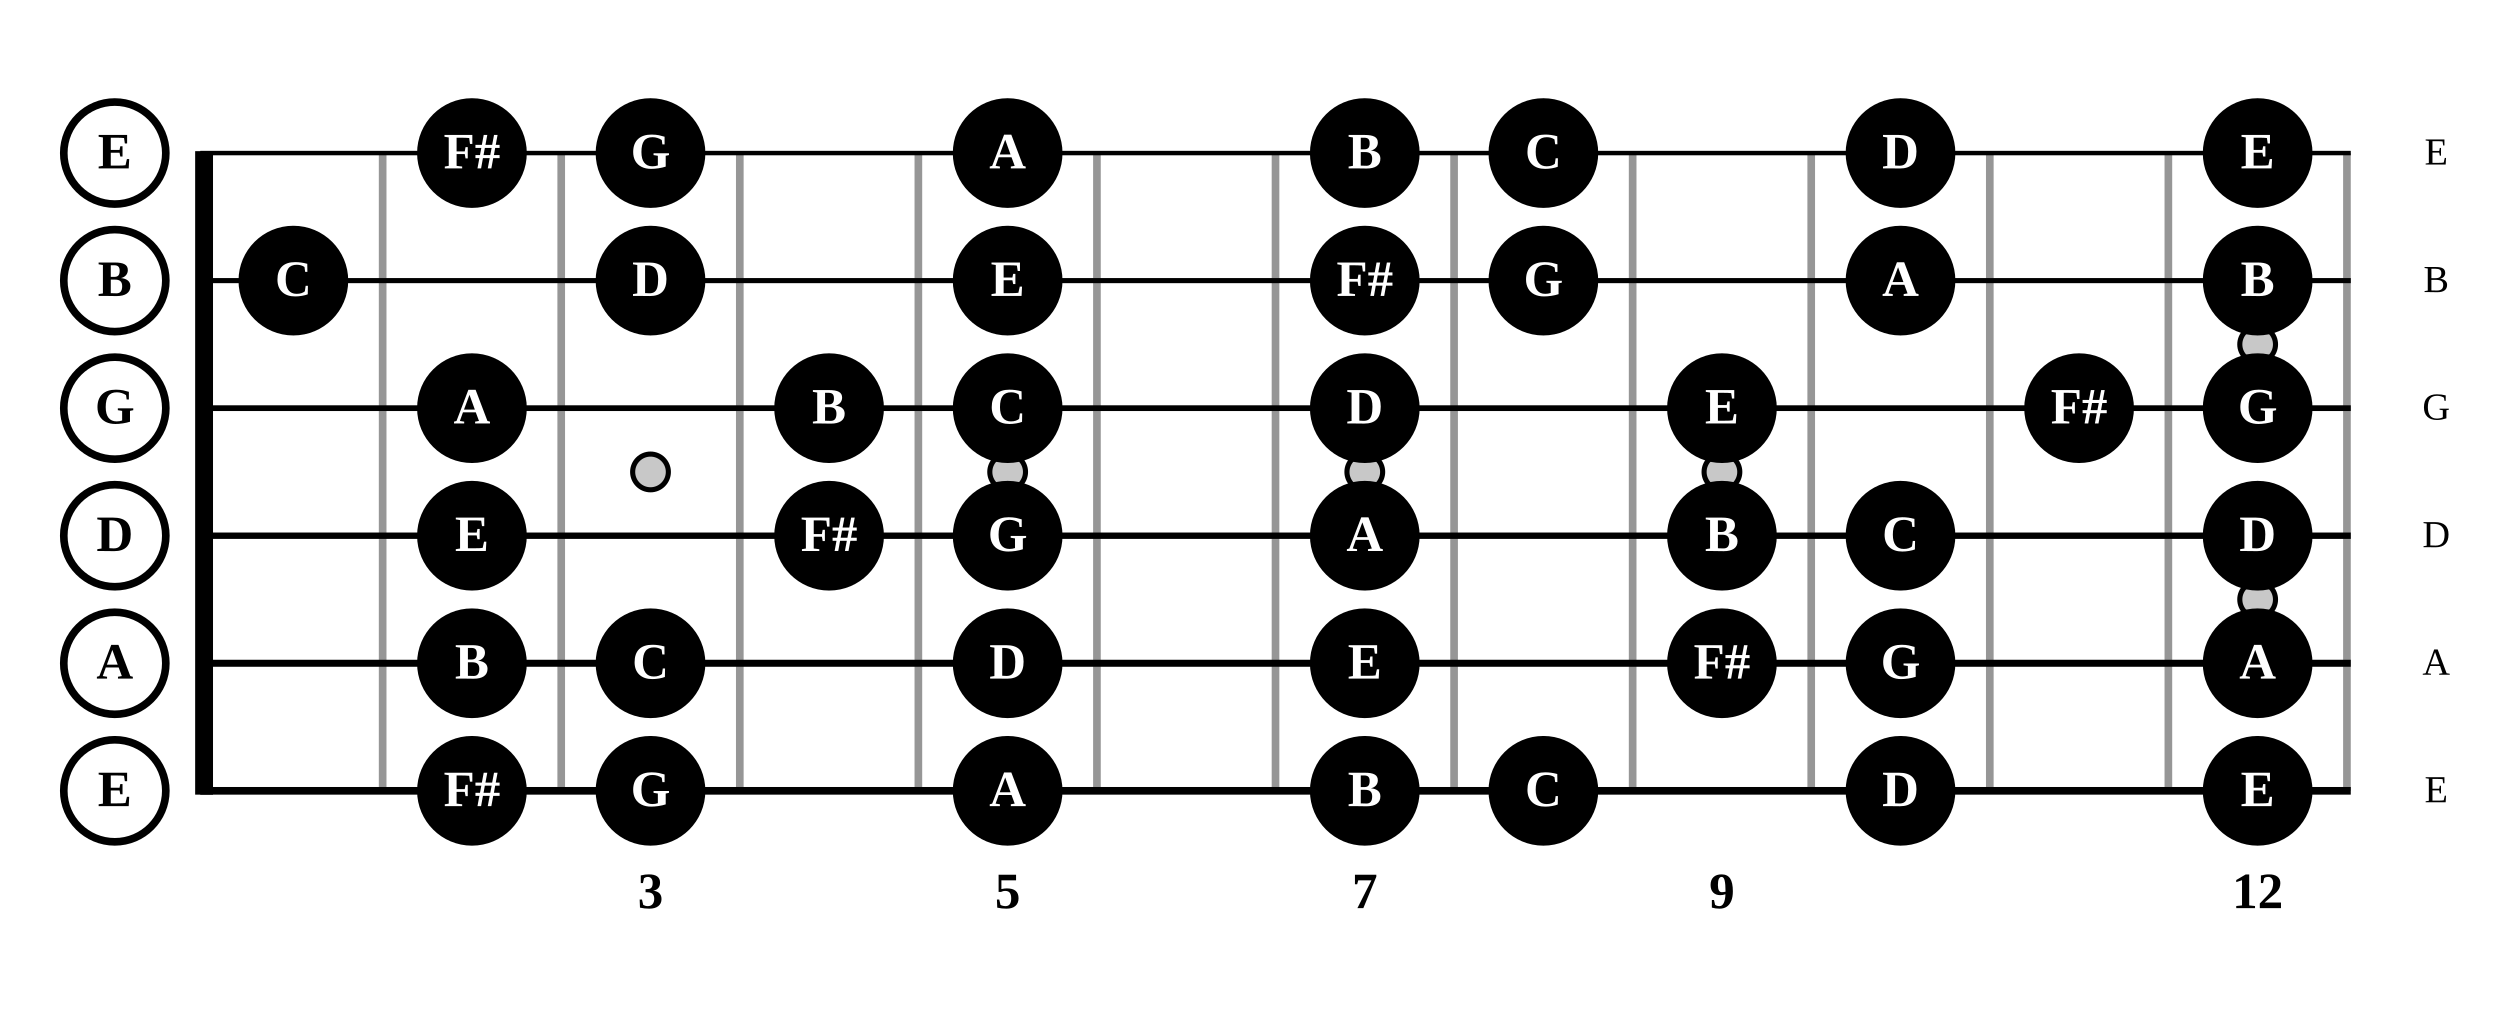
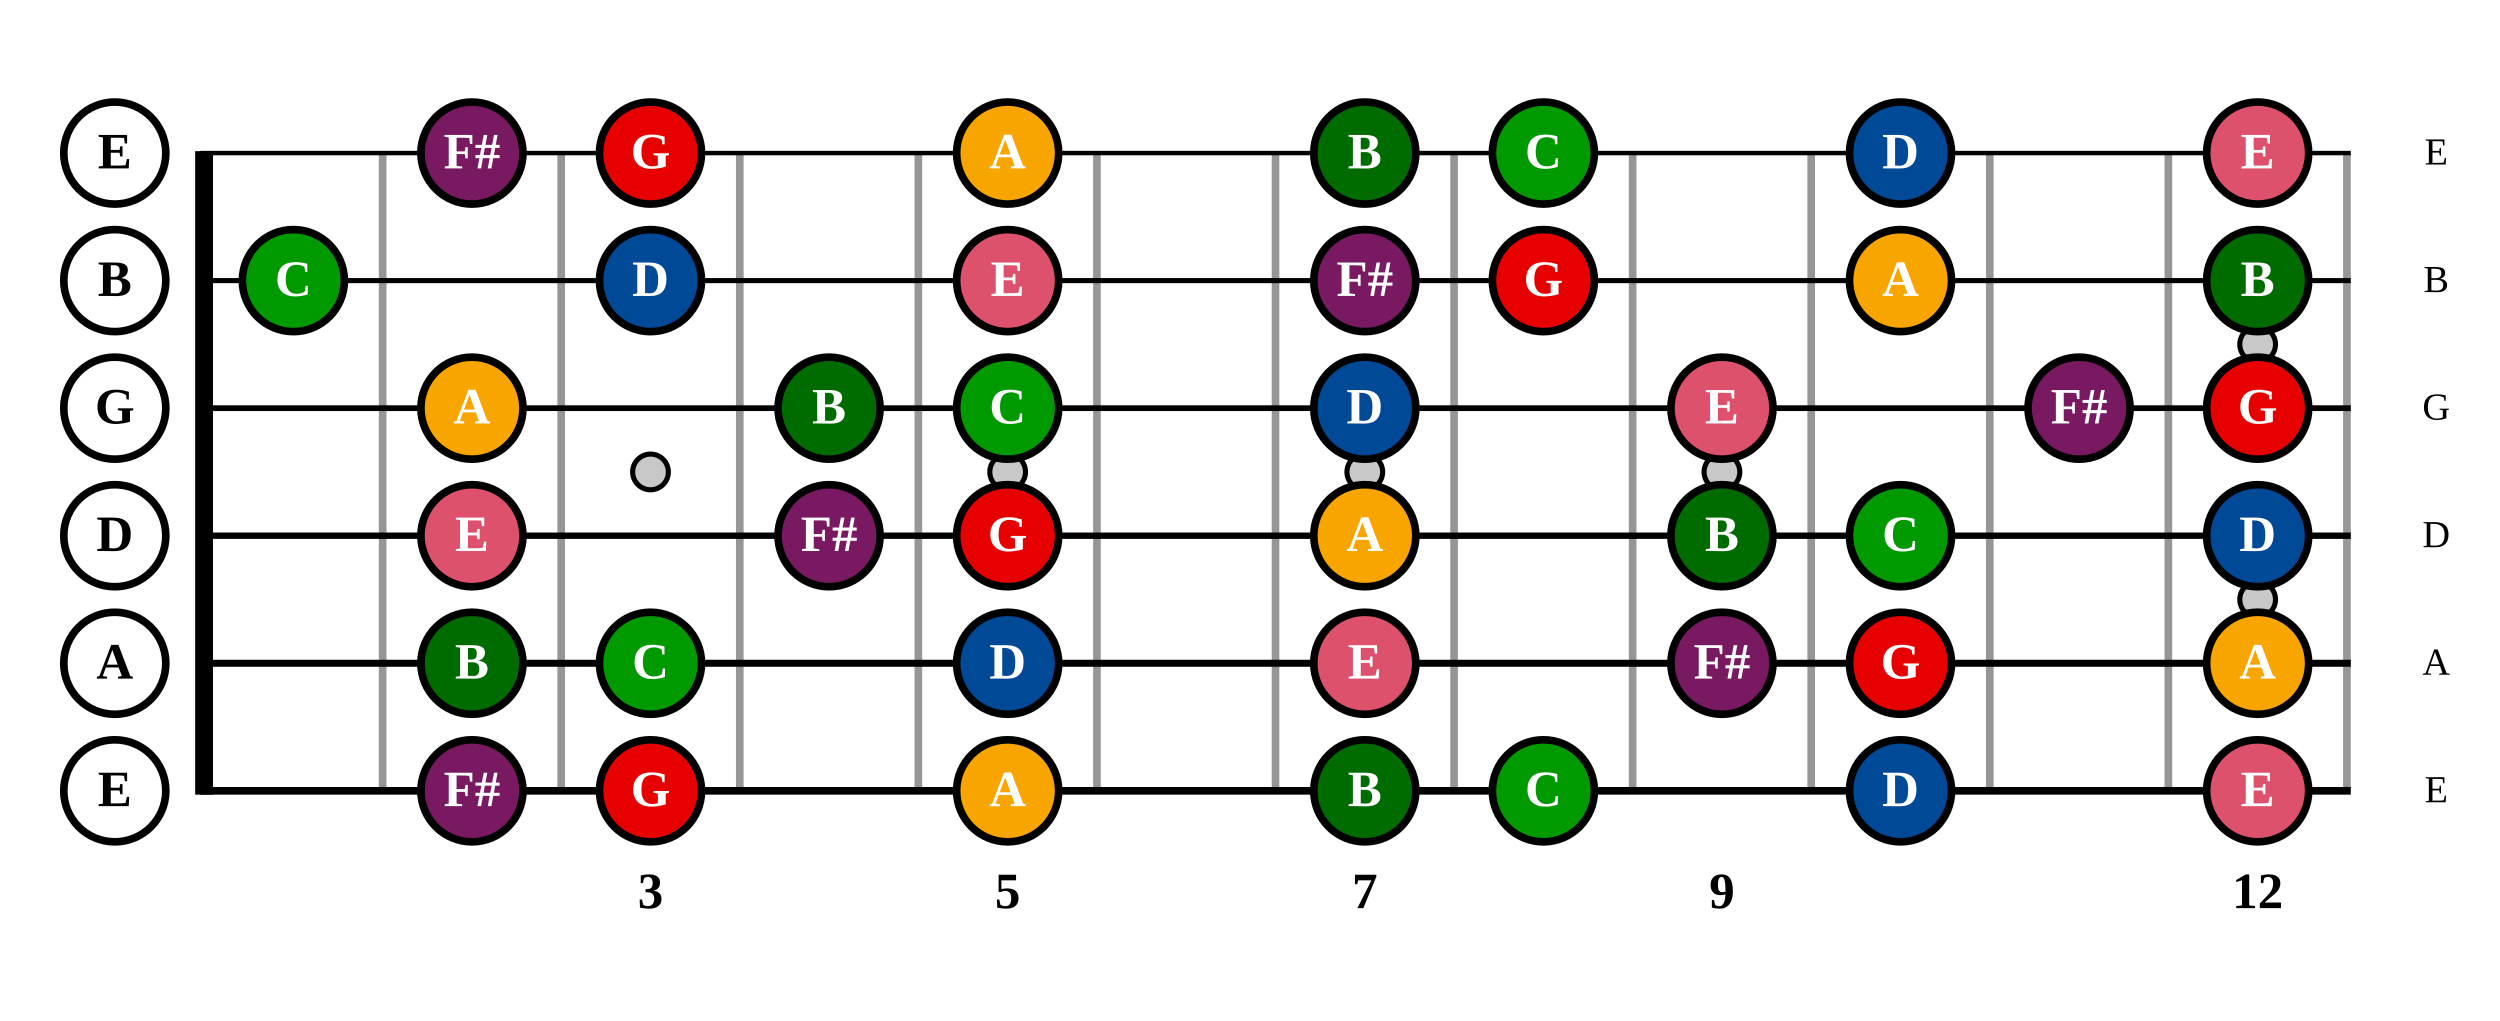
<svg xmlns="http://www.w3.org/2000/svg" baseProfile="tiny" height="400" version="1.2" width="980">
  <defs />
  <line stroke="rgb(0,0,0)" stroke-width="7" x1="80" x2="80" y1="59.25" y2="311.5" />
  <circle cx="255.0" cy="185.0" fill="rgb(200,200,200)" r="7" stroke="rgb(0,0,0)" stroke-width="2" />
  <circle cx="395.0" cy="185.0" fill="rgb(200,200,200)" r="7" stroke="rgb(0,0,0)" stroke-width="2" />
  <circle cx="535.0" cy="185.0" fill="rgb(200,200,200)" r="7" stroke="rgb(0,0,0)" stroke-width="2" />
  <circle cx="675.0" cy="185.0" fill="rgb(200,200,200)" r="7" stroke="rgb(0,0,0)" stroke-width="2" />
  <circle cx="885.0" cy="135.0" fill="rgb(200,200,200)" r="7" stroke="rgb(0,0,0)" stroke-width="2" />
  <circle cx="885.0" cy="235.0" fill="rgb(200,200,200)" r="7" stroke="rgb(0,0,0)" stroke-width="2" />
  <line stroke="rgb(150,150,150)" stroke-width="3" x1="150" x2="150" y1="60" y2="310" />
  <line stroke="rgb(150,150,150)" stroke-width="3" x1="220" x2="220" y1="60" y2="310" />
  <line stroke="rgb(150,150,150)" stroke-width="3" x1="290" x2="290" y1="60" y2="310" />
  <line stroke="rgb(150,150,150)" stroke-width="3" x1="360" x2="360" y1="60" y2="310" />
  <line stroke="rgb(150,150,150)" stroke-width="3" x1="430" x2="430" y1="60" y2="310" />
  <line stroke="rgb(150,150,150)" stroke-width="3" x1="500" x2="500" y1="60" y2="310" />
  <line stroke="rgb(150,150,150)" stroke-width="3" x1="570" x2="570" y1="60" y2="310" />
  <line stroke="rgb(150,150,150)" stroke-width="3" x1="640" x2="640" y1="60" y2="310" />
  <line stroke="rgb(150,150,150)" stroke-width="3" x1="710" x2="710" y1="60" y2="310" />
  <line stroke="rgb(150,150,150)" stroke-width="3" x1="780" x2="780" y1="60" y2="310" />
  <line stroke="rgb(150,150,150)" stroke-width="3" x1="850" x2="850" y1="60" y2="310" />
  <line stroke="rgb(150,150,150)" stroke-width="3" x1="920" x2="920" y1="60" y2="310" />
  <line stroke="rgb(0,0,0)" stroke-width="1.75" x1="78.5" x2="921.5" y1="60" y2="60" />
  <line stroke="rgb(0,0,0)" stroke-width="2.0" x1="78.5" x2="921.5" y1="110" y2="110" />
  <line stroke="rgb(0,0,0)" stroke-width="2.25" x1="78.5" x2="921.5" y1="160" y2="160" />
  <line stroke="rgb(0,0,0)" stroke-width="2.5" x1="78.5" x2="921.5" y1="210" y2="210" />
  <line stroke="rgb(0,0,0)" stroke-width="2.75" x1="78.5" x2="921.5" y1="260" y2="260" />
  <line stroke="rgb(0,0,0)" stroke-width="3.0" x1="78.5" x2="921.5" y1="310" y2="310" />
  <text dy="0.3em" font-size="20" font-weight="bold" style="text-anchor:middle" x="255.0" y="350">3</text>
  <text dy="0.3em" font-size="20" font-weight="bold" style="text-anchor:middle" x="395.0" y="350">5</text>
  <text dy="0.3em" font-size="20" font-weight="bold" style="text-anchor:middle" x="535.0" y="350">7</text>
  <text dy="0.3em" font-size="20" font-weight="bold" style="text-anchor:middle" x="675.0" y="350">9</text>
  <text dy="0.3em" font-size="20" font-weight="bold" style="text-anchor:middle" x="885.0" y="350">12</text>
  <text dy="0.3em" font-size="15" font-weight="normal" style="text-anchor:middle" x="955.0" y="60">E</text>
  <text dy="0.3em" font-size="15" font-weight="normal" style="text-anchor:middle" x="955.0" y="110">B</text>
  <text dy="0.3em" font-size="15" font-weight="normal" style="text-anchor:middle" x="955.0" y="160">G</text>
  <text dy="0.3em" font-size="15" font-weight="normal" style="text-anchor:middle" x="955.0" y="210">D</text>
  <text dy="0.3em" font-size="15" font-weight="normal" style="text-anchor:middle" x="955.0" y="260">A</text>
  <text dy="0.3em" font-size="15" font-weight="normal" style="text-anchor:middle" x="955.0" y="310">E</text>
-   <circle cx="255.0" cy="60" fill="rgb(0,0,0)" r="20" stroke="rgb(0,0,0)" stroke-width="3" />
+   <circle cx="255.0" cy="60" fill="rgb(231, 0, 0)" r="20" stroke="rgb(0,0,0)" stroke-width="3" />
  <text dy="0.3em" fill="rgb(255,255,255)" font-size="20" font-weight="bold" style="text-anchor:middle" x="255.0" y="60">G</text>
-   <circle cx="395.0" cy="60" fill="rgb(0,0,0)" r="20" stroke="rgb(0,0,0)" stroke-width="3" />
+   <circle cx="395.0" cy="60" fill="rgb(249, 165, 0)" r="20" stroke="rgb(0,0,0)" stroke-width="3" />
  <text dy="0.3em" fill="rgb(255,255,255)" font-size="20" font-weight="bold" style="text-anchor:middle" x="395.0" y="60">A</text>
-   <circle cx="535.0" cy="60" fill="rgb(0,0,0)" r="20" stroke="rgb(0,0,0)" stroke-width="3" />
+   <circle cx="535.0" cy="60" fill="rgb(0, 108, 0)" r="20" stroke="rgb(0,0,0)" stroke-width="3" />
  <text dy="0.3em" fill="rgb(255,255,255)" font-size="20" font-weight="bold" style="text-anchor:middle" x="535.0" y="60">B</text>
-   <circle cx="605.0" cy="60" fill="rgb(0,0,0)" r="20" stroke="rgb(0,0,0)" stroke-width="3" />
+   <circle cx="605.0" cy="60" fill="rgb(0, 154, 0)" r="20" stroke="rgb(0,0,0)" stroke-width="3" />
  <text dy="0.3em" fill="rgb(255,255,255)" font-size="20" font-weight="bold" style="text-anchor:middle" x="605.0" y="60">C</text>
-   <circle cx="745.0" cy="60" fill="rgb(0,0,0)" r="20" stroke="rgb(0,0,0)" stroke-width="3" />
+   <circle cx="745.0" cy="60" fill="rgb(0, 73, 151)" r="20" stroke="rgb(0,0,0)" stroke-width="3" />
  <text dy="0.3em" fill="rgb(255,255,255)" font-size="20" font-weight="bold" style="text-anchor:middle" x="745.0" y="60">D</text>
  <circle cx="45.0" cy="60" fill="rgb(255,255,255)" r="20" stroke="rgb(0,0,0)" stroke-width="3" />
  <text dy="0.3em" fill="rgb(0,0,0)" font-size="20" font-weight="bold" style="text-anchor:middle" x="45.0" y="60">E</text>
-   <circle cx="185.0" cy="60" fill="rgb(0,0,0)" r="20" stroke="rgb(0,0,0)" stroke-width="3" />
+   <circle cx="185.0" cy="60" fill="rgb(120, 25, 98)" r="20" stroke="rgb(0,0,0)" stroke-width="3" />
  <text dy="0.3em" fill="rgb(255,255,255)" font-size="20" font-weight="bold" style="text-anchor:middle" x="185.0" y="60">F#</text>
-   <circle cx="605.0" cy="110" fill="rgb(0,0,0)" r="20" stroke="rgb(0,0,0)" stroke-width="3" />
+   <circle cx="605.0" cy="110" fill="rgb(231, 0, 0)" r="20" stroke="rgb(0,0,0)" stroke-width="3" />
  <text dy="0.3em" fill="rgb(255,255,255)" font-size="20" font-weight="bold" style="text-anchor:middle" x="605.0" y="110">G</text>
-   <circle cx="745.0" cy="110" fill="rgb(0,0,0)" r="20" stroke="rgb(0,0,0)" stroke-width="3" />
+   <circle cx="745.0" cy="110" fill="rgb(249, 165, 0)" r="20" stroke="rgb(0,0,0)" stroke-width="3" />
  <text dy="0.3em" fill="rgb(255,255,255)" font-size="20" font-weight="bold" style="text-anchor:middle" x="745.0" y="110">A</text>
  <circle cx="45.0" cy="110" fill="rgb(255,255,255)" r="20" stroke="rgb(0,0,0)" stroke-width="3" />
  <text dy="0.3em" fill="rgb(0,0,0)" font-size="20" font-weight="bold" style="text-anchor:middle" x="45.0" y="110">B</text>
-   <circle cx="115.0" cy="110" fill="rgb(0,0,0)" r="20" stroke="rgb(0,0,0)" stroke-width="3" />
+   <circle cx="115.0" cy="110" fill="rgb(0, 154, 0)" r="20" stroke="rgb(0,0,0)" stroke-width="3" />
  <text dy="0.3em" fill="rgb(255,255,255)" font-size="20" font-weight="bold" style="text-anchor:middle" x="115.0" y="110">C</text>
-   <circle cx="255.0" cy="110" fill="rgb(0,0,0)" r="20" stroke="rgb(0,0,0)" stroke-width="3" />
+   <circle cx="255.0" cy="110" fill="rgb(0, 73, 151)" r="20" stroke="rgb(0,0,0)" stroke-width="3" />
  <text dy="0.3em" fill="rgb(255,255,255)" font-size="20" font-weight="bold" style="text-anchor:middle" x="255.0" y="110">D</text>
-   <circle cx="395.0" cy="110" fill="rgb(0,0,0)" r="20" stroke="rgb(0,0,0)" stroke-width="3" />
+   <circle cx="395.0" cy="110" fill="rgb(222, 81, 108)" r="20" stroke="rgb(0,0,0)" stroke-width="3" />
  <text dy="0.3em" fill="rgb(255,255,255)" font-size="20" font-weight="bold" style="text-anchor:middle" x="395.0" y="110">E</text>
-   <circle cx="535.0" cy="110" fill="rgb(0,0,0)" r="20" stroke="rgb(0,0,0)" stroke-width="3" />
+   <circle cx="535.0" cy="110" fill="rgb(120, 25, 98)" r="20" stroke="rgb(0,0,0)" stroke-width="3" />
  <text dy="0.3em" fill="rgb(255,255,255)" font-size="20" font-weight="bold" style="text-anchor:middle" x="535.0" y="110">F#</text>
  <circle cx="45.0" cy="160" fill="rgb(255,255,255)" r="20" stroke="rgb(0,0,0)" stroke-width="3" />
  <text dy="0.3em" fill="rgb(0,0,0)" font-size="20" font-weight="bold" style="text-anchor:middle" x="45.0" y="160">G</text>
-   <circle cx="185.0" cy="160" fill="rgb(0,0,0)" r="20" stroke="rgb(0,0,0)" stroke-width="3" />
+   <circle cx="185.0" cy="160" fill="rgb(249, 165, 0)" r="20" stroke="rgb(0,0,0)" stroke-width="3" />
  <text dy="0.3em" fill="rgb(255,255,255)" font-size="20" font-weight="bold" style="text-anchor:middle" x="185.0" y="160">A</text>
-   <circle cx="325.0" cy="160" fill="rgb(0,0,0)" r="20" stroke="rgb(0,0,0)" stroke-width="3" />
+   <circle cx="325.0" cy="160" fill="rgb(0, 108, 0)" r="20" stroke="rgb(0,0,0)" stroke-width="3" />
  <text dy="0.3em" fill="rgb(255,255,255)" font-size="20" font-weight="bold" style="text-anchor:middle" x="325.0" y="160">B</text>
-   <circle cx="395.0" cy="160" fill="rgb(0,0,0)" r="20" stroke="rgb(0,0,0)" stroke-width="3" />
+   <circle cx="395.0" cy="160" fill="rgb(0, 154, 0)" r="20" stroke="rgb(0,0,0)" stroke-width="3" />
  <text dy="0.3em" fill="rgb(255,255,255)" font-size="20" font-weight="bold" style="text-anchor:middle" x="395.0" y="160">C</text>
-   <circle cx="535.0" cy="160" fill="rgb(0,0,0)" r="20" stroke="rgb(0,0,0)" stroke-width="3" />
+   <circle cx="535.0" cy="160" fill="rgb(0, 73, 151)" r="20" stroke="rgb(0,0,0)" stroke-width="3" />
  <text dy="0.3em" fill="rgb(255,255,255)" font-size="20" font-weight="bold" style="text-anchor:middle" x="535.0" y="160">D</text>
-   <circle cx="675.0" cy="160" fill="rgb(0,0,0)" r="20" stroke="rgb(0,0,0)" stroke-width="3" />
+   <circle cx="675.0" cy="160" fill="rgb(222, 81, 108)" r="20" stroke="rgb(0,0,0)" stroke-width="3" />
  <text dy="0.3em" fill="rgb(255,255,255)" font-size="20" font-weight="bold" style="text-anchor:middle" x="675.0" y="160">E</text>
-   <circle cx="815.0" cy="160" fill="rgb(0,0,0)" r="20" stroke="rgb(0,0,0)" stroke-width="3" />
+   <circle cx="815.0" cy="160" fill="rgb(120, 25, 98)" r="20" stroke="rgb(0,0,0)" stroke-width="3" />
  <text dy="0.3em" fill="rgb(255,255,255)" font-size="20" font-weight="bold" style="text-anchor:middle" x="815.0" y="160">F#</text>
-   <circle cx="395.0" cy="210" fill="rgb(0,0,0)" r="20" stroke="rgb(0,0,0)" stroke-width="3" />
+   <circle cx="395.0" cy="210" fill="rgb(231, 0, 0)" r="20" stroke="rgb(0,0,0)" stroke-width="3" />
  <text dy="0.3em" fill="rgb(255,255,255)" font-size="20" font-weight="bold" style="text-anchor:middle" x="395.0" y="210">G</text>
-   <circle cx="535.0" cy="210" fill="rgb(0,0,0)" r="20" stroke="rgb(0,0,0)" stroke-width="3" />
+   <circle cx="535.0" cy="210" fill="rgb(249, 165, 0)" r="20" stroke="rgb(0,0,0)" stroke-width="3" />
  <text dy="0.3em" fill="rgb(255,255,255)" font-size="20" font-weight="bold" style="text-anchor:middle" x="535.0" y="210">A</text>
-   <circle cx="675.0" cy="210" fill="rgb(0,0,0)" r="20" stroke="rgb(0,0,0)" stroke-width="3" />
+   <circle cx="675.0" cy="210" fill="rgb(0, 108, 0)" r="20" stroke="rgb(0,0,0)" stroke-width="3" />
  <text dy="0.3em" fill="rgb(255,255,255)" font-size="20" font-weight="bold" style="text-anchor:middle" x="675.0" y="210">B</text>
-   <circle cx="745.0" cy="210" fill="rgb(0,0,0)" r="20" stroke="rgb(0,0,0)" stroke-width="3" />
+   <circle cx="745.0" cy="210" fill="rgb(0, 154, 0)" r="20" stroke="rgb(0,0,0)" stroke-width="3" />
  <text dy="0.3em" fill="rgb(255,255,255)" font-size="20" font-weight="bold" style="text-anchor:middle" x="745.0" y="210">C</text>
  <circle cx="45.0" cy="210" fill="rgb(255,255,255)" r="20" stroke="rgb(0,0,0)" stroke-width="3" />
  <text dy="0.3em" fill="rgb(0,0,0)" font-size="20" font-weight="bold" style="text-anchor:middle" x="45.0" y="210">D</text>
-   <circle cx="185.0" cy="210" fill="rgb(0,0,0)" r="20" stroke="rgb(0,0,0)" stroke-width="3" />
+   <circle cx="185.0" cy="210" fill="rgb(222, 81, 108)" r="20" stroke="rgb(0,0,0)" stroke-width="3" />
  <text dy="0.3em" fill="rgb(255,255,255)" font-size="20" font-weight="bold" style="text-anchor:middle" x="185.0" y="210">E</text>
-   <circle cx="325.0" cy="210" fill="rgb(0,0,0)" r="20" stroke="rgb(0,0,0)" stroke-width="3" />
+   <circle cx="325.0" cy="210" fill="rgb(120, 25, 98)" r="20" stroke="rgb(0,0,0)" stroke-width="3" />
  <text dy="0.3em" fill="rgb(255,255,255)" font-size="20" font-weight="bold" style="text-anchor:middle" x="325.0" y="210">F#</text>
-   <circle cx="745.0" cy="260" fill="rgb(0,0,0)" r="20" stroke="rgb(0,0,0)" stroke-width="3" />
+   <circle cx="745.0" cy="260" fill="rgb(231, 0, 0)" r="20" stroke="rgb(0,0,0)" stroke-width="3" />
  <text dy="0.3em" fill="rgb(255,255,255)" font-size="20" font-weight="bold" style="text-anchor:middle" x="745.0" y="260">G</text>
  <circle cx="45.0" cy="260" fill="rgb(255,255,255)" r="20" stroke="rgb(0,0,0)" stroke-width="3" />
  <text dy="0.3em" fill="rgb(0,0,0)" font-size="20" font-weight="bold" style="text-anchor:middle" x="45.0" y="260">A</text>
-   <circle cx="185.0" cy="260" fill="rgb(0,0,0)" r="20" stroke="rgb(0,0,0)" stroke-width="3" />
+   <circle cx="185.0" cy="260" fill="rgb(0, 108, 0)" r="20" stroke="rgb(0,0,0)" stroke-width="3" />
  <text dy="0.3em" fill="rgb(255,255,255)" font-size="20" font-weight="bold" style="text-anchor:middle" x="185.0" y="260">B</text>
-   <circle cx="255.0" cy="260" fill="rgb(0,0,0)" r="20" stroke="rgb(0,0,0)" stroke-width="3" />
+   <circle cx="255.0" cy="260" fill="rgb(0, 154, 0)" r="20" stroke="rgb(0,0,0)" stroke-width="3" />
  <text dy="0.3em" fill="rgb(255,255,255)" font-size="20" font-weight="bold" style="text-anchor:middle" x="255.0" y="260">C</text>
-   <circle cx="395.0" cy="260" fill="rgb(0,0,0)" r="20" stroke="rgb(0,0,0)" stroke-width="3" />
+   <circle cx="395.0" cy="260" fill="rgb(0, 73, 151)" r="20" stroke="rgb(0,0,0)" stroke-width="3" />
  <text dy="0.3em" fill="rgb(255,255,255)" font-size="20" font-weight="bold" style="text-anchor:middle" x="395.0" y="260">D</text>
-   <circle cx="535.0" cy="260" fill="rgb(0,0,0)" r="20" stroke="rgb(0,0,0)" stroke-width="3" />
+   <circle cx="535.0" cy="260" fill="rgb(222, 81, 108)" r="20" stroke="rgb(0,0,0)" stroke-width="3" />
  <text dy="0.3em" fill="rgb(255,255,255)" font-size="20" font-weight="bold" style="text-anchor:middle" x="535.0" y="260">E</text>
-   <circle cx="675.0" cy="260" fill="rgb(0,0,0)" r="20" stroke="rgb(0,0,0)" stroke-width="3" />
+   <circle cx="675.0" cy="260" fill="rgb(120, 25, 98)" r="20" stroke="rgb(0,0,0)" stroke-width="3" />
  <text dy="0.3em" fill="rgb(255,255,255)" font-size="20" font-weight="bold" style="text-anchor:middle" x="675.0" y="260">F#</text>
-   <circle cx="255.0" cy="310" fill="rgb(0,0,0)" r="20" stroke="rgb(0,0,0)" stroke-width="3" />
+   <circle cx="255.0" cy="310" fill="rgb(231, 0, 0)" r="20" stroke="rgb(0,0,0)" stroke-width="3" />
  <text dy="0.3em" fill="rgb(255,255,255)" font-size="20" font-weight="bold" style="text-anchor:middle" x="255.0" y="310">G</text>
-   <circle cx="395.0" cy="310" fill="rgb(0,0,0)" r="20" stroke="rgb(0,0,0)" stroke-width="3" />
+   <circle cx="395.0" cy="310" fill="rgb(249, 165, 0)" r="20" stroke="rgb(0,0,0)" stroke-width="3" />
  <text dy="0.3em" fill="rgb(255,255,255)" font-size="20" font-weight="bold" style="text-anchor:middle" x="395.0" y="310">A</text>
-   <circle cx="535.0" cy="310" fill="rgb(0,0,0)" r="20" stroke="rgb(0,0,0)" stroke-width="3" />
+   <circle cx="535.0" cy="310" fill="rgb(0, 108, 0)" r="20" stroke="rgb(0,0,0)" stroke-width="3" />
  <text dy="0.3em" fill="rgb(255,255,255)" font-size="20" font-weight="bold" style="text-anchor:middle" x="535.0" y="310">B</text>
-   <circle cx="605.0" cy="310" fill="rgb(0,0,0)" r="20" stroke="rgb(0,0,0)" stroke-width="3" />
+   <circle cx="605.0" cy="310" fill="rgb(0, 154, 0)" r="20" stroke="rgb(0,0,0)" stroke-width="3" />
  <text dy="0.3em" fill="rgb(255,255,255)" font-size="20" font-weight="bold" style="text-anchor:middle" x="605.0" y="310">C</text>
-   <circle cx="745.0" cy="310" fill="rgb(0,0,0)" r="20" stroke="rgb(0,0,0)" stroke-width="3" />
+   <circle cx="745.0" cy="310" fill="rgb(0, 73, 151)" r="20" stroke="rgb(0,0,0)" stroke-width="3" />
  <text dy="0.3em" fill="rgb(255,255,255)" font-size="20" font-weight="bold" style="text-anchor:middle" x="745.0" y="310">D</text>
  <circle cx="45.0" cy="310" fill="rgb(255,255,255)" r="20" stroke="rgb(0,0,0)" stroke-width="3" />
  <text dy="0.3em" fill="rgb(0,0,0)" font-size="20" font-weight="bold" style="text-anchor:middle" x="45.0" y="310">E</text>
-   <circle cx="185.0" cy="310" fill="rgb(0,0,0)" r="20" stroke="rgb(0,0,0)" stroke-width="3" />
+   <circle cx="185.0" cy="310" fill="rgb(120, 25, 98)" r="20" stroke="rgb(0,0,0)" stroke-width="3" />
  <text dy="0.3em" fill="rgb(255,255,255)" font-size="20" font-weight="bold" style="text-anchor:middle" x="185.0" y="310">F#</text>
-   <circle cx="885.0" cy="60" fill="rgb(0,0,0)" r="20" stroke="rgb(0,0,0)" stroke-width="3" />
+   <circle cx="885.0" cy="60" fill="rgb(222, 81, 108)" r="20" stroke="rgb(0,0,0)" stroke-width="3" />
  <text dy="0.3em" fill="rgb(255,255,255)" font-size="20" font-weight="bold" style="text-anchor:middle" x="885.0" y="60">E</text>
-   <circle cx="885.0" cy="110" fill="rgb(0,0,0)" r="20" stroke="rgb(0,0,0)" stroke-width="3" />
+   <circle cx="885.0" cy="110" fill="rgb(0, 108, 0)" r="20" stroke="rgb(0,0,0)" stroke-width="3" />
  <text dy="0.3em" fill="rgb(255,255,255)" font-size="20" font-weight="bold" style="text-anchor:middle" x="885.0" y="110">B</text>
-   <circle cx="885.0" cy="160" fill="rgb(0,0,0)" r="20" stroke="rgb(0,0,0)" stroke-width="3" />
+   <circle cx="885.0" cy="160" fill="rgb(231, 0, 0)" r="20" stroke="rgb(0,0,0)" stroke-width="3" />
  <text dy="0.3em" fill="rgb(255,255,255)" font-size="20" font-weight="bold" style="text-anchor:middle" x="885.0" y="160">G</text>
-   <circle cx="885.0" cy="210" fill="rgb(0,0,0)" r="20" stroke="rgb(0,0,0)" stroke-width="3" />
+   <circle cx="885.0" cy="210" fill="rgb(0, 73, 151)" r="20" stroke="rgb(0,0,0)" stroke-width="3" />
  <text dy="0.3em" fill="rgb(255,255,255)" font-size="20" font-weight="bold" style="text-anchor:middle" x="885.0" y="210">D</text>
-   <circle cx="885.0" cy="260" fill="rgb(0,0,0)" r="20" stroke="rgb(0,0,0)" stroke-width="3" />
+   <circle cx="885.0" cy="260" fill="rgb(249, 165, 0)" r="20" stroke="rgb(0,0,0)" stroke-width="3" />
  <text dy="0.3em" fill="rgb(255,255,255)" font-size="20" font-weight="bold" style="text-anchor:middle" x="885.0" y="260">A</text>
-   <circle cx="885.0" cy="310" fill="rgb(0,0,0)" r="20" stroke="rgb(0,0,0)" stroke-width="3" />
+   <circle cx="885.0" cy="310" fill="rgb(222, 81, 108)" r="20" stroke="rgb(0,0,0)" stroke-width="3" />
  <text dy="0.3em" fill="rgb(255,255,255)" font-size="20" font-weight="bold" style="text-anchor:middle" x="885.0" y="310">E</text>
</svg>
